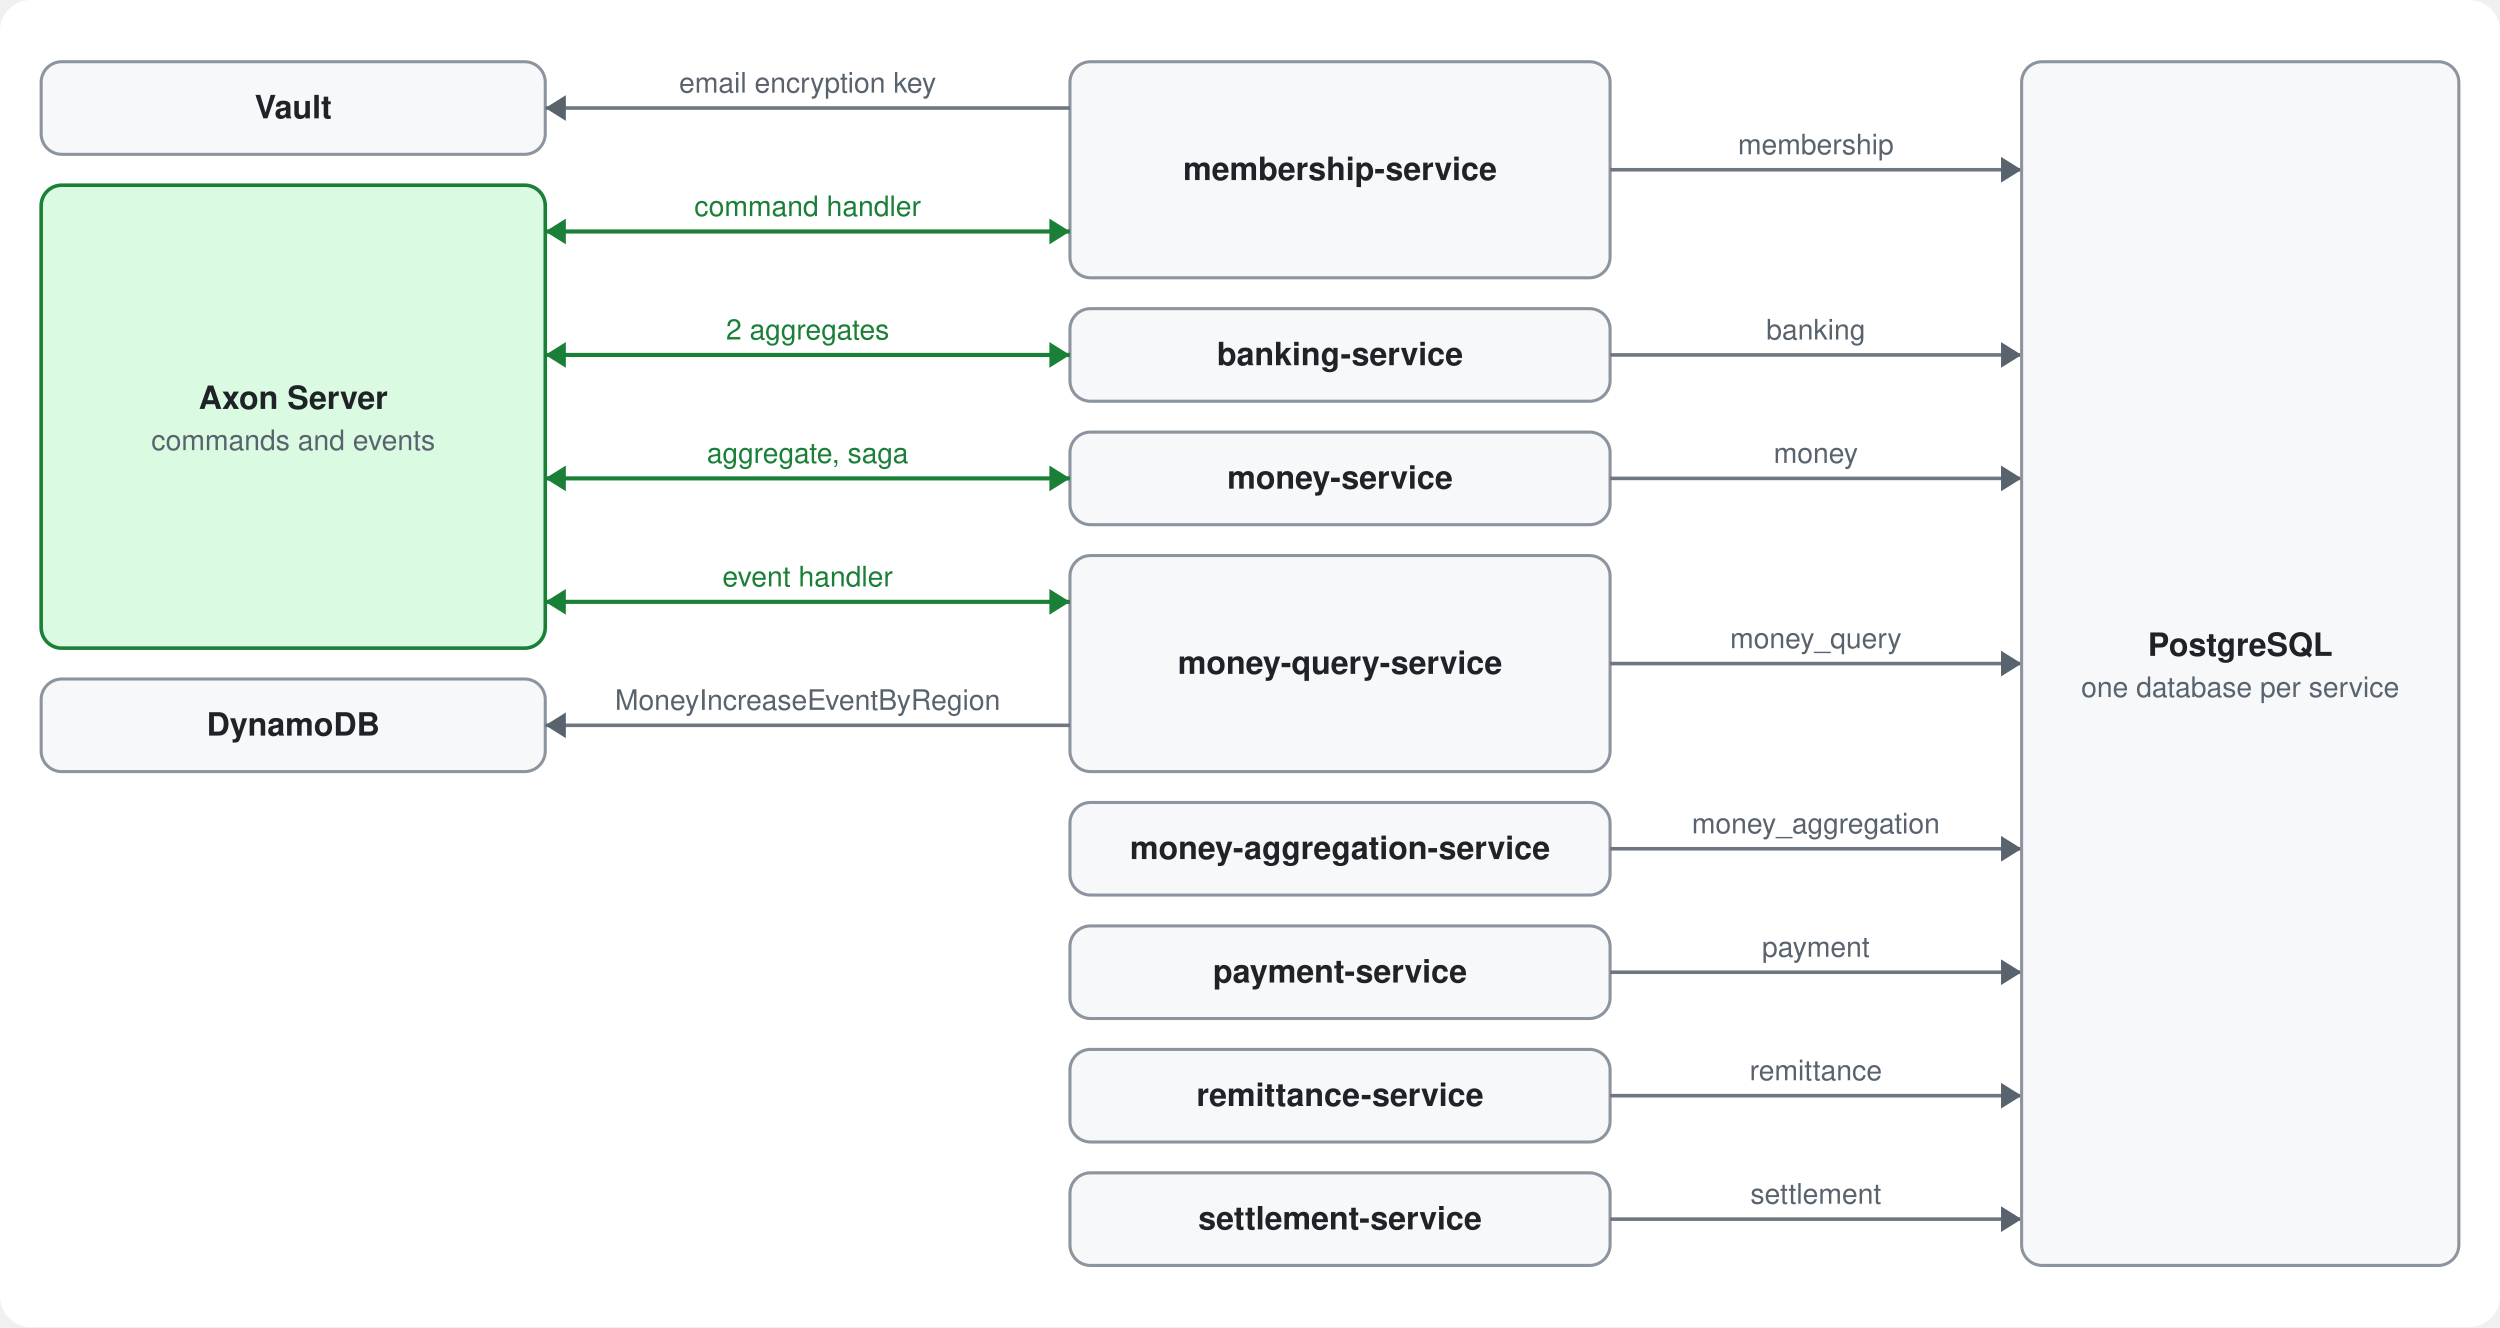
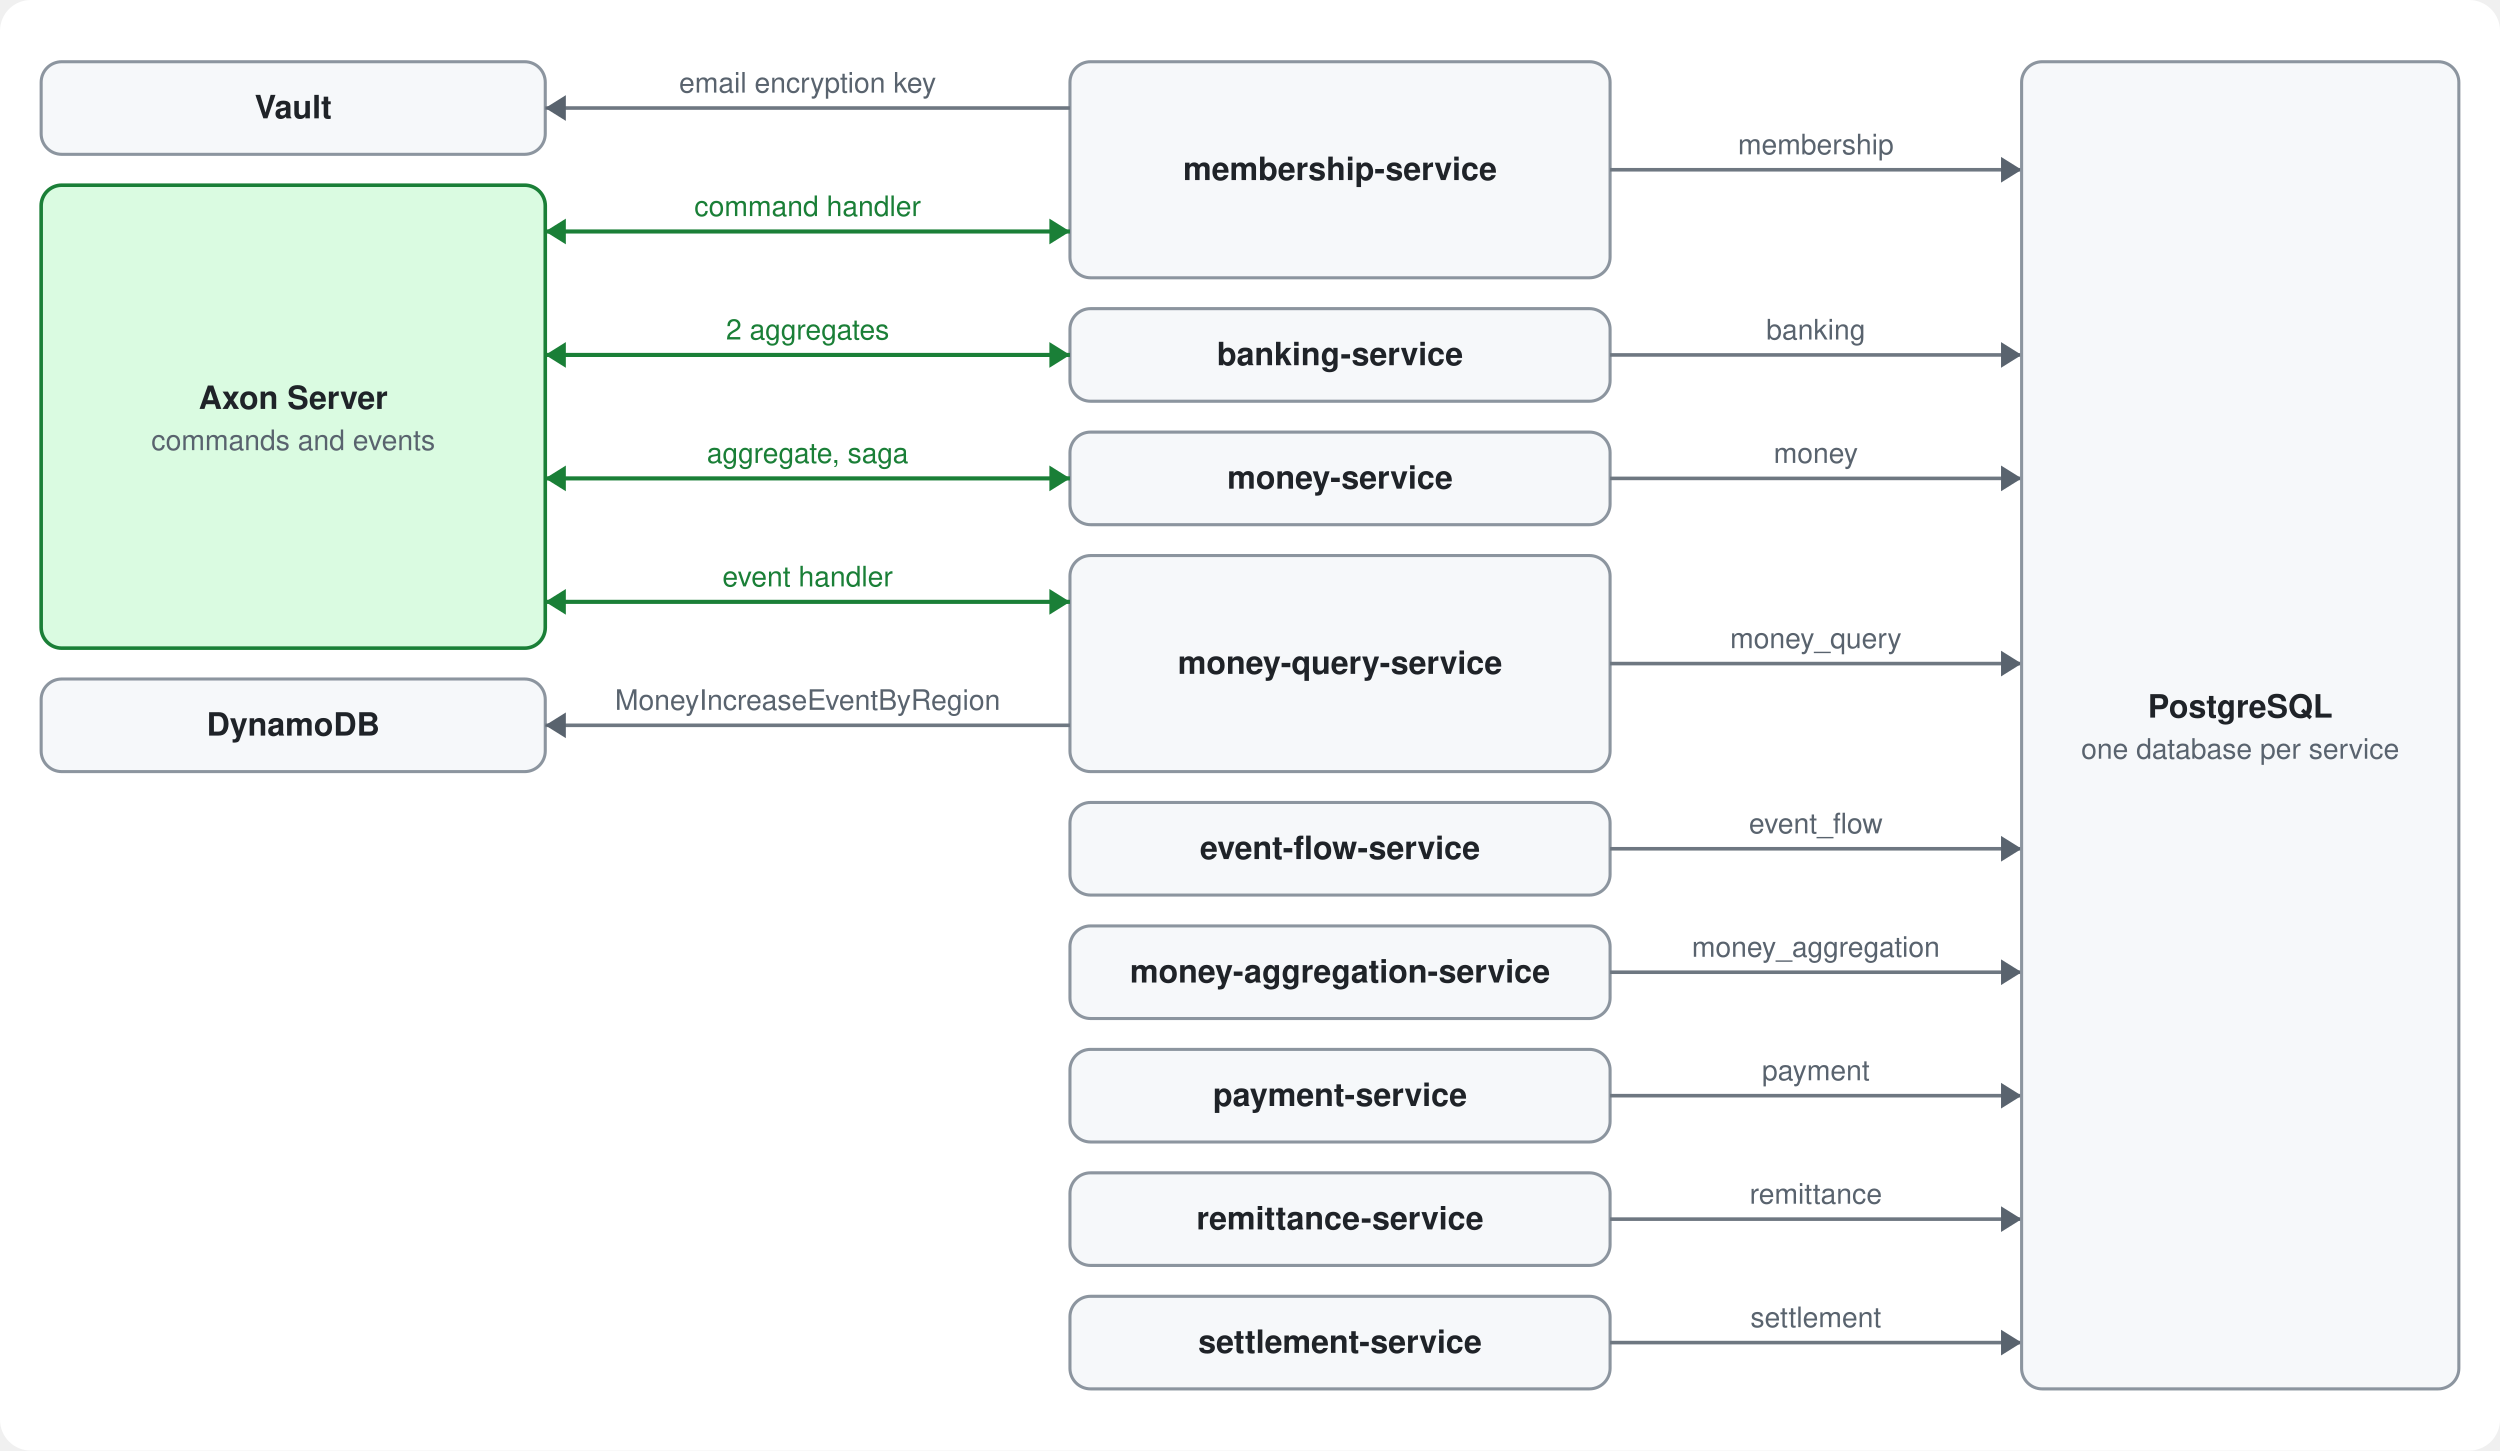
- <svg xmlns="http://www.w3.org/2000/svg" viewBox="0 0 972 516" width="972" height="516" role="img" aria-labelledby="title desc" font-family="-apple-system,BlinkMacSystemFont,Segoe UI,Helvetica,Arial,sans-serif">
+ <svg xmlns="http://www.w3.org/2000/svg" viewBox="0 0 972 564" width="972" height="564" role="img" aria-labelledby="title desc" font-family="-apple-system,BlinkMacSystemFont,Segoe UI,Helvetica,Arial,sans-serif">
  <style>
.bg{fill:#ffffff}
.box{fill:#f6f8fa;stroke:#8c959f;stroke-width:1.2}
.t{fill:#1f2328;font-size:12.5px;font-weight:600;text-anchor:middle}
.s{fill:#59636e;font-size:11px;text-anchor:middle}
.l{font-size:11px}
.grid{stroke:#d1d9e0;stroke-width:1}
.cell{fill:#ddf4ff}
.blue{stroke:#0969da;fill:none;stroke-width:1.6}.bluef{fill:#0969da}.bluebox{fill:#ddf4ff;stroke:#0969da;stroke-width:1.4}
.orange{stroke:#bc4c00;fill:none;stroke-width:1.6}.orangef{fill:#bc4c00}.orangebox{fill:#fff1e5;stroke:#bc4c00;stroke-width:1.4}
.purple{stroke:#8250df;fill:none;stroke-width:1.6}.purplef{fill:#8250df}.purplebox{fill:#fbefff;stroke:#8250df;stroke-width:1.4}
.green{stroke:#1a7f37;fill:none;stroke-width:1.6}.greenf{fill:#1a7f37}.greenbox{fill:#dafbe1;stroke:#1a7f37;stroke-width:1.4}
.gray{stroke:#6e7781;fill:none;stroke-width:1.4}.grayf{fill:#59636e}
.dashed{stroke-dasharray:5 4}
@media (prefers-color-scheme: dark){
.bg{fill:#0d1117}
.box{fill:#161b22;stroke:#6e7681}.t{fill:#e6edf3}.s{fill:#9198a1}
.grid{stroke:#3d444d}.cell{fill:#0c2d6b}
.blue{stroke:#58a6ff}.bluef{fill:#58a6ff}.bluebox{fill:#0c2d6b;stroke:#58a6ff}
.orange{stroke:#f0883e}.orangef{fill:#f0883e}.orangebox{fill:#5a1e02;stroke:#f0883e}
.purple{stroke:#bc8cff}.purplef{fill:#bc8cff}.purplebox{fill:#2e1461;stroke:#bc8cff}
.green{stroke:#3fb950}.greenf{fill:#3fb950}.greenbox{fill:#04260f;stroke:#3fb950}
.gray{stroke:#8b949e}.grayf{fill:#9198a1}}
</style>
-   <rect class="bg" x="0" y="0" width="972" height="516" rx="12" />
+   <rect class="bg" x="0" y="0" width="972" height="564" rx="12" />
  <rect class="box" x="416" y="24" width="210" height="84" rx="8" />
  <text class="t" x="521" y="70">membership-service</text>
  <path class="gray" d="M626 66 H786" />
  <path class="grayf" d="M778 61 L778 71 L786 66 Z" />
  <text class="l grayf" text-anchor="middle" x="706" y="60">membership</text>
  <rect class="box" x="416" y="120" width="210" height="36" rx="8" />
  <text class="t" x="521" y="142">banking-service</text>
  <path class="gray" d="M626 138 H786" />
  <path class="grayf" d="M778 133 L778 143 L786 138 Z" />
  <text class="l grayf" text-anchor="middle" x="706" y="132">banking</text>
  <rect class="box" x="416" y="168" width="210" height="36" rx="8" />
  <text class="t" x="521" y="190">money-service</text>
  <path class="gray" d="M626 186 H786" />
  <path class="grayf" d="M778 181 L778 191 L786 186 Z" />
  <text class="l grayf" text-anchor="middle" x="706" y="180">money</text>
  <rect class="box" x="416" y="216" width="210" height="84" rx="8" />
  <text class="t" x="521" y="262">money-query-service</text>
  <path class="gray" d="M626 258 H786" />
  <path class="grayf" d="M778 253 L778 263 L786 258 Z" />
  <text class="l grayf" text-anchor="middle" x="706" y="252">money_query</text>
  <rect class="box" x="416" y="312" width="210" height="36" rx="8" />
-   <text class="t" x="521" y="334">money-aggregation-service</text>
+   <text class="t" x="521" y="334">event-flow-service</text>
  <path class="gray" d="M626 330 H786" />
  <path class="grayf" d="M778 325 L778 335 L786 330 Z" />
-   <text class="l grayf" text-anchor="middle" x="706" y="324">money_aggregation</text>
+   <text class="l grayf" text-anchor="middle" x="706" y="324">event_flow</text>
  <rect class="box" x="416" y="360" width="210" height="36" rx="8" />
-   <text class="t" x="521" y="382">payment-service</text>
+   <text class="t" x="521" y="382">money-aggregation-service</text>
  <path class="gray" d="M626 378 H786" />
  <path class="grayf" d="M778 373 L778 383 L786 378 Z" />
-   <text class="l grayf" text-anchor="middle" x="706" y="372">payment</text>
+   <text class="l grayf" text-anchor="middle" x="706" y="372">money_aggregation</text>
  <rect class="box" x="416" y="408" width="210" height="36" rx="8" />
-   <text class="t" x="521" y="430">remittance-service</text>
+   <text class="t" x="521" y="430">payment-service</text>
  <path class="gray" d="M626 426 H786" />
  <path class="grayf" d="M778 421 L778 431 L786 426 Z" />
-   <text class="l grayf" text-anchor="middle" x="706" y="420">remittance</text>
+   <text class="l grayf" text-anchor="middle" x="706" y="420">payment</text>
  <rect class="box" x="416" y="456" width="210" height="36" rx="8" />
-   <text class="t" x="521" y="478">settlement-service</text>
+   <text class="t" x="521" y="478">remittance-service</text>
  <path class="gray" d="M626 474 H786" />
  <path class="grayf" d="M778 469 L778 479 L786 474 Z" />
-   <text class="l grayf" text-anchor="middle" x="706" y="468">settlement</text>
-   <rect class="box" x="786" y="24" width="170" height="468" rx="8" />
-   <text class="t" x="871" y="255">PostgreSQL</text>
-   <text class="s" x="871" y="271">one database per service</text>
+   <text class="l grayf" text-anchor="middle" x="706" y="468">remittance</text>
+   <rect class="box" x="416" y="504" width="210" height="36" rx="8" />
+   <text class="t" x="521" y="526">settlement-service</text>
+   <path class="gray" d="M626 522 H786" />
+   <path class="grayf" d="M778 517 L778 527 L786 522 Z" />
+   <text class="l grayf" text-anchor="middle" x="706" y="516">settlement</text>
+   <rect class="box" x="786" y="24" width="170" height="516" rx="8" />
+   <text class="t" x="871" y="279">PostgreSQL</text>
+   <text class="s" x="871" y="295">one database per service</text>
  <rect class="greenbox" x="16" y="72" width="196" height="180" rx="8" />
  <text class="t" x="114" y="159">Axon Server</text>
  <text class="s" x="114" y="175">commands and events</text>
  <path class="green" d="M212 90 H416" />
  <path class="greenf" d="M408 85 L408 95 L416 90 Z" />
  <path class="greenf" d="M220 95 L220 85 L212 90 Z" />
  <text class="l greenf" text-anchor="middle" x="314" y="84">command handler</text>
  <path class="green" d="M212 138 H416" />
  <path class="greenf" d="M408 133 L408 143 L416 138 Z" />
  <path class="greenf" d="M220 143 L220 133 L212 138 Z" />
  <text class="l greenf" text-anchor="middle" x="314" y="132">2 aggregates</text>
  <path class="green" d="M212 186 H416" />
  <path class="greenf" d="M408 181 L408 191 L416 186 Z" />
  <path class="greenf" d="M220 191 L220 181 L212 186 Z" />
  <text class="l greenf" text-anchor="middle" x="314" y="180">aggregate, saga</text>
  <path class="green" d="M212 234 H416" />
  <path class="greenf" d="M408 229 L408 239 L416 234 Z" />
  <path class="greenf" d="M220 239 L220 229 L212 234 Z" />
  <text class="l greenf" text-anchor="middle" x="314" y="228">event handler</text>
  <rect class="box" x="16" y="24" width="196" height="36" rx="8" />
  <text class="t" x="114" y="46">Vault</text>
  <path class="gray" d="M416 42 H212" />
  <path class="grayf" d="M220 47 L220 37 L212 42 Z" />
  <text class="l grayf" text-anchor="middle" x="314" y="36">email encryption key</text>
  <rect class="box" x="16" y="264" width="196" height="36" rx="8" />
  <text class="t" x="114" y="286">DynamoDB</text>
  <path class="gray" d="M416 282 H212" />
  <path class="grayf" d="M220 287 L220 277 L212 282 Z" />
  <text class="l grayf" text-anchor="middle" x="314" y="276">MoneyIncreaseEventByRegion</text>
</svg>
